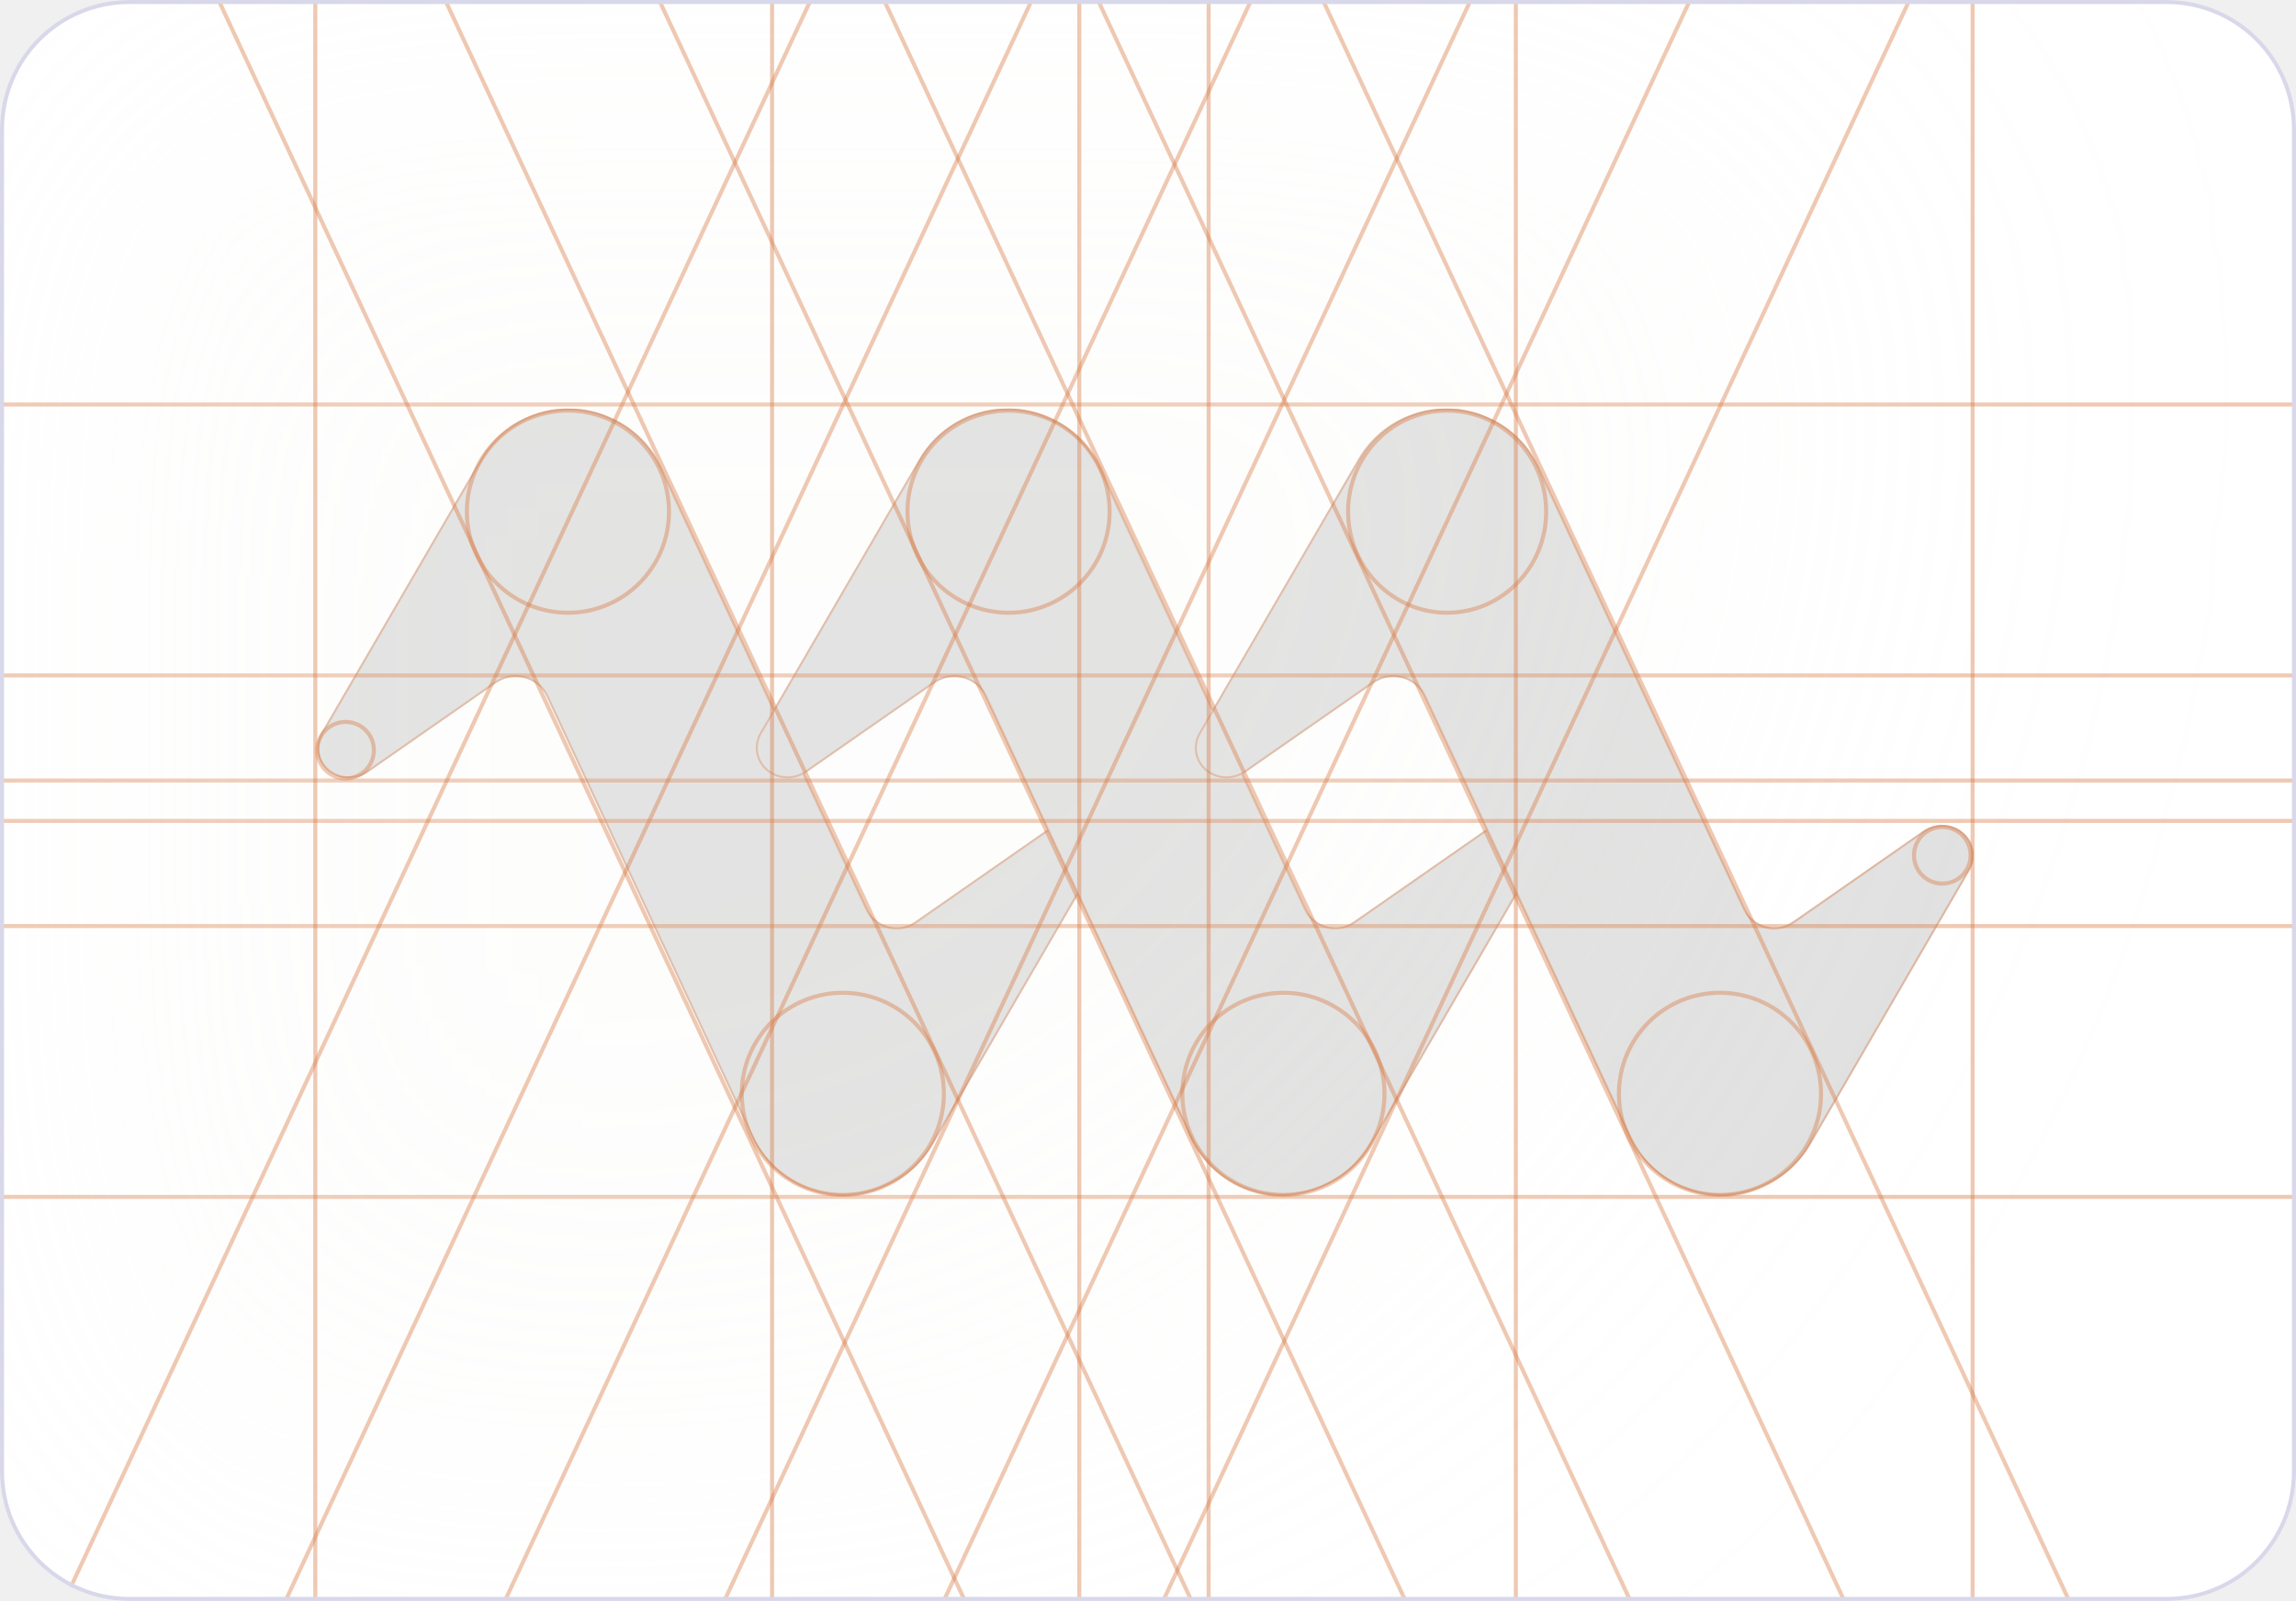
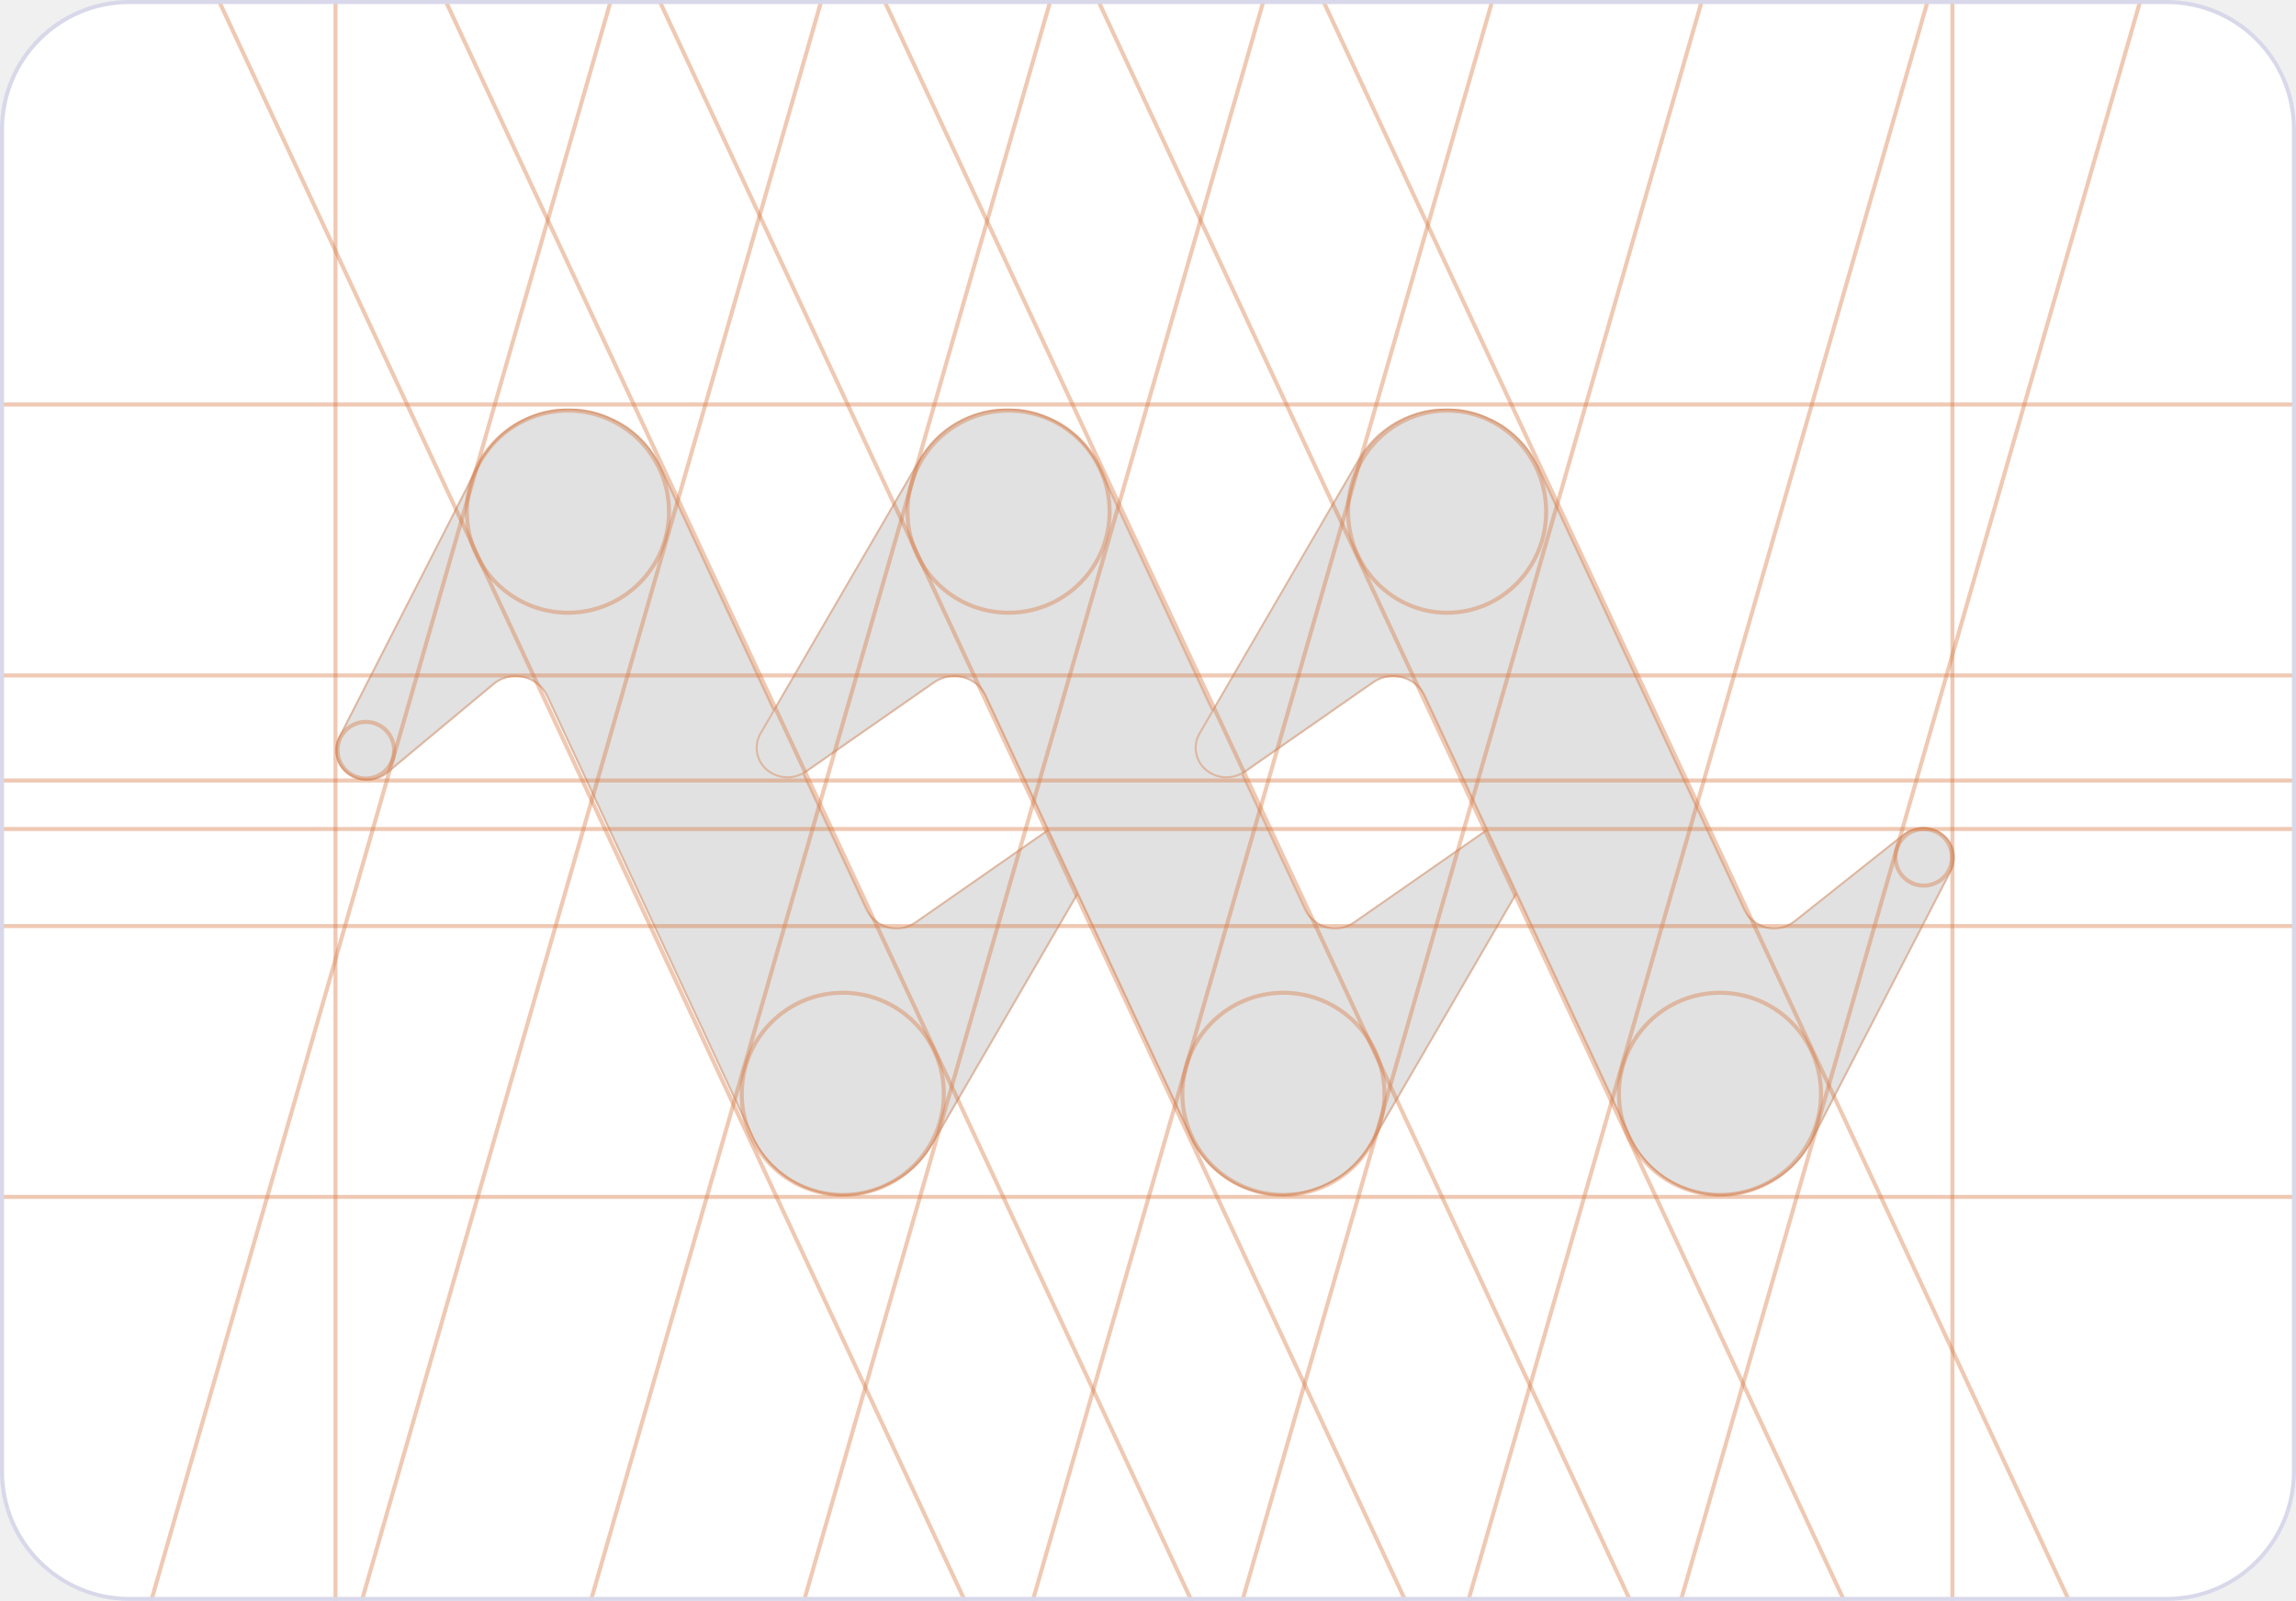
- <svg xmlns="http://www.w3.org/2000/svg" width="568" height="396" viewBox="0 0 568 396" fill="none">
-   <g clip-path="url(#clip0_576_112513)">
-     <rect width="568" height="396" rx="32" fill="white" />
-     <mask id="mask0_576_112513" style="mask-type:luminance" maskUnits="userSpaceOnUse" x="78" y="101" width="411" height="195">
-       <path d="M488.274 101.023H78.461V295.804H488.274V101.023Z" fill="white" />
+ <svg xmlns="http://www.w3.org/2000/svg" id="Layer_1" version="1.1" viewBox="0 0 568 396">
+   <defs>
+     <style>
+       .st0, .st1, .st2, .st3 {
+         fill: none;
+       }
+ 
+       .st4 {
+         mask: url(#mask);
+       }
+ 
+       .st1, .st2 {
+         stroke: #d87943;
+         stroke-opacity: .4;
+       }
+ 
+       .st5 {
+         fill: #fff;
+       }
+ 
+       .st2 {
+         stroke-width: .5px;
+       }
+ 
+       .st6 {
+         fill: #e1e1e1;
+       }
+ 
+       .st3 {
+         stroke: #d8d8ea;
+       }
+ 
+       .st7 {
+         clip-path: url(#clippath);
+       }
+     </style>
+     <clipPath id="clippath">
+       <rect class="st0" width="568" height="396" rx="32" ry="32" />
+     </clipPath>
+     <mask id="mask" x="78.46" y="101.02" width="409.81" height="194.78" maskUnits="userSpaceOnUse">
+       <g id="mask0_576_112513">
+         <path class="st5" d="M488.27,101.02H78.46v194.78h409.81V101.02Z" />
+       </g>
    </mask>
-     <g mask="url(#mask0_576_112513)">
-       <path d="M118.885 113.55C125.668 101.922 140.074 97.917 151.638 103.537C151.703 103.537 151.832 103.602 151.896 103.666C151.961 103.666 152.026 103.666 152.09 103.731C157 106.121 161.135 110.191 163.59 115.488L214.561 224.796C216.693 229.318 222.313 230.804 226.383 227.961L258.684 205.48C261.721 203.413 265.726 203.542 268.569 205.932C271.346 208.258 271.992 212.198 270.184 215.299L230.841 283.003C228.063 287.783 223.993 291.272 219.341 293.339C219.277 293.339 219.212 293.404 219.083 293.468C206.615 299.283 191.885 293.856 186.071 281.452L135.229 172.339C133.033 167.558 127.025 165.943 122.696 168.979L90.977 191.073C87.94 193.141 83.935 193.012 81.092 190.621C78.314 188.296 77.668 184.355 79.477 181.254L118.885 113.55Z" fill="#E1E1E1" />
-       <path d="M119.101 113.677C125.816 102.164 140.08 98.198 151.528 103.762L151.58 103.787H151.623C151.631 103.79 151.642 103.794 151.655 103.801C151.67 103.808 151.685 103.817 151.697 103.825C151.71 103.834 151.717 103.84 151.72 103.843L151.793 103.916H151.922L151.943 103.938L151.98 103.956C156.84 106.322 160.932 110.35 163.362 115.594H163.363L214.334 224.901L214.335 224.902C216.533 229.564 222.329 231.098 226.526 228.167L258.824 205.686L258.825 205.687C261.772 203.68 265.653 203.808 268.407 206.123L268.408 206.124C271.007 208.3 271.675 211.939 270.125 214.89L269.968 215.174L230.625 282.877C227.88 287.6 223.862 291.048 219.27 293.097C219.194 293.112 219.135 293.148 219.107 293.165C219.057 293.195 219.025 293.217 218.974 293.243C206.825 298.906 192.509 293.79 186.574 281.917L186.298 281.346L135.456 172.233C133.194 167.311 127.008 165.649 122.553 168.774L90.834 190.868C87.98 192.81 84.248 192.751 81.515 190.641L81.253 190.43C78.654 188.254 77.986 184.614 79.536 181.663L79.693 181.38L119.1 113.676L119.101 113.677Z" stroke="#D87943" stroke-opacity="0.4" stroke-width="0.5" />
-       <path d="M227.393 113.55C234.176 101.922 248.582 97.917 260.146 103.537C260.211 103.537 260.34 103.602 260.405 103.666C260.469 103.666 260.534 103.666 260.598 103.731C265.508 106.121 269.643 110.191 272.098 115.488L323.069 224.796C325.201 229.318 330.821 230.804 334.891 227.961L367.192 205.48C370.229 203.413 374.234 203.542 377.077 205.932C379.854 208.258 380.5 212.198 378.692 215.299L339.349 283.003C336.571 287.783 332.501 291.272 327.849 293.339C327.785 293.339 327.72 293.404 327.591 293.468C315.123 299.283 300.393 293.856 294.579 281.452L243.737 172.339C241.541 167.558 235.533 165.943 231.204 168.979L199.484 191.073C196.448 193.141 192.443 193.012 189.6 190.621C186.822 188.296 186.176 184.355 187.985 181.254L227.393 113.55Z" fill="#E1E1E1" />
-       <path d="M227.608 113.677C234.324 102.164 248.588 98.197 260.037 103.762L260.089 103.787H260.131C260.138 103.79 260.15 103.794 260.163 103.801C260.178 103.808 260.193 103.817 260.205 103.825C260.218 103.834 260.225 103.84 260.228 103.843L260.301 103.916H260.431L260.451 103.938L260.489 103.956C265.196 106.248 269.184 110.1 271.638 115.105L271.871 115.594L322.843 224.901V224.902C325.041 229.564 330.836 231.097 335.033 228.166L335.034 228.167L367.332 205.686L367.333 205.687C370.28 203.68 374.162 203.807 376.916 206.123V206.124C379.515 208.3 380.183 211.939 378.633 214.89L378.476 215.174L339.133 282.877C336.388 287.6 332.37 291.048 327.777 293.097C327.702 293.112 327.644 293.148 327.616 293.165C327.566 293.195 327.533 293.217 327.481 293.243C315.333 298.906 301.017 293.79 295.082 281.917L294.806 281.346L243.964 172.233C241.701 167.311 235.516 165.649 231.061 168.774L199.342 190.868C196.487 192.81 192.756 192.751 190.022 190.641L189.761 190.43C187.162 188.254 186.494 184.614 188.044 181.663L188.201 181.38L227.607 113.676L227.608 113.677Z" stroke="#D87943" stroke-opacity="0.4" stroke-width="0.5" />
-       <path d="M336.002 113.55C342.785 101.922 357.192 97.917 368.755 103.537C368.82 103.537 368.949 103.602 369.014 103.666C369.078 103.666 369.143 103.666 369.208 103.731C374.117 106.121 378.252 110.191 380.707 115.488L431.678 224.796C433.81 229.318 439.431 230.804 443.501 227.961L475.802 205.48C478.838 203.413 482.843 203.542 485.686 205.932C488.464 208.258 489.11 212.198 487.301 215.299L447.958 283.003C445.18 287.783 441.11 291.272 436.459 293.339C436.394 293.339 436.33 293.404 436.2 293.468C423.732 299.283 409.003 293.856 403.189 281.452L352.346 172.339C350.15 167.558 344.142 165.943 339.814 168.979L308.094 191.073C305.057 193.141 301.052 193.012 298.21 190.621C295.432 188.296 294.786 184.355 296.595 181.254L336.002 113.55Z" fill="#E1E1E1" />
-       <path d="M336.218 113.677C342.934 102.164 357.198 98.197 368.646 103.762L368.698 103.787H368.74C368.748 103.79 368.759 103.794 368.772 103.801C368.787 103.808 368.802 103.817 368.814 103.825C368.827 103.834 368.834 103.84 368.837 103.843L368.91 103.916H369.04L369.061 103.938L369.099 103.956C373.806 106.248 377.793 110.1 380.247 115.105L380.48 115.594L431.452 224.901V224.902C433.65 229.564 439.446 231.097 443.643 228.166L443.644 228.167L475.941 205.686L475.942 205.687C478.889 203.68 482.771 203.807 485.525 206.123V206.124C488.124 208.3 488.792 211.939 487.242 214.89L487.085 215.174L447.742 282.877C444.998 287.6 440.979 291.048 436.387 293.097C436.311 293.112 436.253 293.148 436.226 293.165C436.175 293.195 436.143 293.217 436.091 293.243C423.942 298.906 409.626 293.79 403.691 281.917L403.415 281.346L352.573 172.233C350.311 167.311 344.125 165.649 339.67 168.774L307.951 190.868C305.097 192.81 301.365 192.751 298.632 190.641L298.37 190.43C295.771 188.254 295.103 184.614 296.653 181.663L296.811 181.38L336.217 113.676L336.218 113.677Z" stroke="#D87943" stroke-opacity="0.4" stroke-width="0.5" />
+   </defs>
+   <g class="st7">
+     <g>
+       <rect class="st5" x=".5" y=".5" width="568" height="396" rx="32" ry="32" />
+       <g class="st4">
+         <g>
+           <path class="st6" d="M118.89,113.55c6.78-11.63,21.19-15.63,32.75-10.01.07,0,.19.06.26.13.07,0,.13,0,.19.07,4.91,2.39,9.04,6.46,11.5,11.76l50.97,109.31c2.13,4.52,7.75,6.01,11.82,3.16l32.3-22.48c3.04-2.07,7.04-1.94,9.89.45,2.78,2.33,3.42,6.27,1.61,9.37l-39.34,67.7c-2.78,4.78-6.85,8.27-11.5,10.34-.06,0-.13.07-.26.13-12.47,5.82-27.2.39-33.01-12.02l-50.84-109.11c-2.2-4.78-8.2-6.4-12.53-3.36l-27.26,22.72c-3.04,2.07-7.04,1.94-9.88-.45-2.78-2.32-3.42-6.27-1.62-9.37l34.94-68.33Z" />
+           <path class="st2" d="M119.1,113.68c6.72-11.51,20.98-15.48,32.43-9.92l.05.03h.04s.02,0,.03.01c.01,0,.03.02.04.02.01,0,.02.01.02.02l.07.07h.13l.02.02.04.02c4.86,2.37,8.95,6.39,11.38,11.64h0l50.97,109.31h0c2.2,4.66,7.99,6.2,12.19,3.27l32.3-22.48h0c2.95-2.01,6.83-1.88,9.58.44h0c2.6,2.18,3.27,5.82,1.72,8.77l-.16.28-39.34,67.7c-2.74,4.72-6.76,8.17-11.35,10.22-.08.02-.14.05-.16.07-.05.03-.08.05-.13.08-12.15,5.66-26.46.55-32.4-11.33l-.28-.57-50.84-109.11c-2.26-4.92-8.45-6.58-12.9-3.46l-27.21,22.64c-2.85,1.94-6.59,1.88-9.32-.23l-.26-.21c-2.6-2.18-3.27-5.82-1.72-8.77l.16-.28,34.9-68.25h0Z" />
+           <path class="st6" d="M227.39,113.55c6.78-11.63,21.19-15.63,32.75-10.01.07,0,.19.06.26.13.06,0,.13,0,.19.07,4.91,2.39,9.05,6.46,11.5,11.76l50.97,109.31c2.13,4.52,7.75,6.01,11.82,3.16l32.3-22.48c3.04-2.07,7.04-1.94,9.89.45,2.78,2.33,3.42,6.27,1.61,9.37l-39.34,67.7c-2.78,4.78-6.85,8.27-11.5,10.34-.06,0-.13.07-.26.13-12.47,5.82-27.2.39-33.01-12.02l-50.84-109.11c-2.2-4.78-8.2-6.4-12.53-3.36l-31.72,22.09c-3.04,2.07-7.04,1.94-9.88-.45-2.78-2.32-3.42-6.27-1.62-9.37l39.41-67.7Z" />
+           <path class="st2" d="M227.61,113.68c6.72-11.51,20.98-15.48,32.43-9.92l.05.03h.04s.02,0,.03.01c.02,0,.03.02.04.02.01,0,.02.01.02.02l.07.07h.13l.02.02.04.02c4.71,2.29,8.69,6.14,11.15,11.15l.23.49,50.97,109.31h0c2.2,4.66,7.99,6.2,12.19,3.26h0s32.3-22.48,32.3-22.48h0c2.95-2.01,6.83-1.88,9.58.44h0c2.6,2.18,3.27,5.82,1.72,8.77l-.16.28-39.34,67.7c-2.74,4.72-6.76,8.17-11.36,10.22-.08.02-.13.05-.16.07-.05.03-.08.05-.14.08-12.15,5.66-26.46.55-32.4-11.33l-.28-.57-50.84-109.11c-2.26-4.92-8.45-6.58-12.9-3.46l-31.72,22.09c-2.85,1.94-6.59,1.88-9.32-.23l-.26-.21c-2.6-2.18-3.27-5.82-1.72-8.77l.16-.28,39.41-67.7h0Z" />
+           <path class="st6" d="M336,113.55c6.78-11.63,21.19-15.63,32.75-10.01.07,0,.19.06.26.13.06,0,.13,0,.19.07,4.91,2.39,9.04,6.46,11.5,11.76l50.97,109.31c2.13,4.52,7.75,6.01,11.82,3.16l27.63-21.93c3.04-2.07,7.04-1.94,9.88.45,2.78,2.33,3.42,6.27,1.61,9.37l-34.67,67.16c-2.78,4.78-6.85,8.27-11.5,10.34-.07,0-.13.07-.26.13-12.47,5.82-27.2.39-33.01-12.02l-50.84-109.11c-2.2-4.78-8.2-6.4-12.53-3.36l-31.72,22.09c-3.04,2.07-7.04,1.94-9.88-.45-2.78-2.32-3.42-6.27-1.61-9.37l39.41-67.7Z" />
+           <path class="st2" d="M336.22,113.68c6.72-11.51,20.98-15.48,32.43-9.92l.05.03h.04s.02,0,.03.01c.01,0,.03.02.04.02.01,0,.02.01.02.02l.07.07h.13l.02.02.04.02c4.71,2.29,8.69,6.14,11.15,11.15l.23.49,50.97,109.31h0c2.2,4.66,7.99,6.2,12.19,3.26h0s27.62-21.93,27.62-21.93h0c2.95-2.01,6.83-1.88,9.58.44h0c2.6,2.18,3.27,5.82,1.72,8.77l-.16.28-34.67,67.15c-2.74,4.72-6.76,8.17-11.36,10.22-.08.02-.13.05-.16.07-.05.03-.08.05-.14.08-12.15,5.66-26.46.55-32.4-11.33l-.28-.57-50.84-109.11c-2.26-4.92-8.45-6.58-12.9-3.46l-31.72,22.09c-2.85,1.94-6.59,1.88-9.32-.23l-.26-.21c-2.6-2.18-3.27-5.82-1.72-8.77l.16-.28,39.41-67.7h0Z" />
+         </g>
+       </g>
+       <path class="st1" d="M-115,296.06h798" />
+       <path class="st1" d="M-115,100.06h798" />
+       <path class="st1" d="M-115,193.06h798" />
+       <path class="st1" d="M-115,205.06h798" />
+       <path class="st1" d="M-115,167.06h798" />
+       <path class="st1" d="M-115,229.06h798" />
+       <path class="st1" d="M83-78.94V491.06" />
+       <path class="st1" d="M-10.18-137.75l312.17,669.44" />
+       <path class="st1" d="M45.62-138.34l312.17,669.44" />
+       <path class="st1" d="M98.54-138.34l312.17,669.44" />
+       <path class="st1" d="M154.17-138.34l312.17,669.44" />
+       <path class="st1" d="M207.09-138.34l312.16,669.44" />
+       <path class="st1" d="M262.73-138.34l312.17,669.44" />
+       <path class="st1" d="M483-77.94V491.06" />
+       <circle class="st1" cx="140.5" cy="126.56" r="25" />
+       <circle class="st1" cx="90.5" cy="185.56" r="7" />
+       <circle class="st1" cx="475.91" cy="212.06" r="7" />
+       <circle class="st1" cx="208.5" cy="270.56" r="25" />
+       <circle class="st1" cx="249.5" cy="126.56" r="25" />
+       <path class="st1" d="M358,101.56c13.54,0,24.5,11.2,24.5,25s-10.96,25-24.5,25-24.5-11.2-24.5-25,10.96-25,24.5-25Z" />
+       <circle class="st1" cx="317.5" cy="270.56" r="25" />
+       <circle class="st1" cx="425.5" cy="270.56" r="25" />
+       <g>
+         <path class="st1" d="M321.87,539.91l203.93-709.94" />
+         <path class="st1" d="M263.48,548.62L467.41-161.32" />
+         <path class="st1" d="M209.22,557.02L413.15-152.92" />
+         <path class="st1" d="M150.25,565.32L354.18-144.62" />
+         <path class="st1" d="M95.01,574.04L298.94-135.9" />
+         <path class="st1" d="M36.01,582.19L239.94-127.75" />
+         <path class="st1" d="M-12.96,571.31L190.97-138.63" />
+         <path class="st1" d="M382.39,512.25l203.93-709.94" />
+       </g>
    </g>
-     <path d="M-115 296.062H683" stroke="#D87943" stroke-opacity="0.4" />
-     <path d="M-115 100.062H683" stroke="#D87943" stroke-opacity="0.4" />
-     <path d="M-115 193.062H683" stroke="#D87943" stroke-opacity="0.4" />
-     <path d="M-115 203.062H683" stroke="#D87943" stroke-opacity="0.4" />
-     <path d="M-115 167.062H683" stroke="#D87943" stroke-opacity="0.4" />
-     <path d="M-115 229.062H683" stroke="#D87943" stroke-opacity="0.4" />
-     <g opacity="0.14" filter="url(#filter0_f_576_112513)">
-       <path d="M435 87.5C435 249.596 304.715 381 144 381C-16.715 381 -147 249.596 -147 87.5C-147 -74.596 -16.715 -206 144 -206C304.715 -206 435 -74.596 435 87.5Z" fill="#F3F1ED" />
-       <path d="M144 -205.5C304.435 -205.5 434.5 -74.323 434.5 87.5C434.5 249.323 304.435 380.5 144 380.5C-16.435 380.5 -146.5 249.323 -146.5 87.5C-146.5 -74.323 -16.435 -205.5 144 -205.5Z" stroke="#D87943" stroke-opacity="0.4" />
-     </g>
-     <path d="M78 -78.938V491.062" stroke="#D87943" stroke-opacity="0.4" />
-     <path d="M-10.453 -138.344L301.712 531.098" stroke="#D87943" stroke-opacity="0.4" />
-     <path d="M45.617 -138.344L357.783 531.098" stroke="#D87943" stroke-opacity="0.4" />
-     <path d="M98.539 -138.344L410.705 531.098" stroke="#D87943" stroke-opacity="0.4" />
-     <path d="M154.172 -138.344L466.337 531.098" stroke="#D87943" stroke-opacity="0.4" />
-     <path d="M207.094 -138.344L519.259 531.098" stroke="#D87943" stroke-opacity="0.4" />
-     <path d="M262.734 -138.344L574.9 531.098" stroke="#D87943" stroke-opacity="0.4" />
-     <path d="M265.07 -138.344L-47.095 531.098" stroke="#D87943" stroke-opacity="0.4" />
-     <path d="M319.781 -138.344L7.616 531.098" stroke="#D87943" stroke-opacity="0.4" />
-     <path d="M374.062 -138.344L61.897 531.098" stroke="#D87943" stroke-opacity="0.4" />
-     <path d="M428.344 -138.344L116.178 531.098" stroke="#D87943" stroke-opacity="0.4" />
-     <path d="M482.617 -138.344L170.452 531.098" stroke="#D87943" stroke-opacity="0.4" />
-     <path d="M536.898 -138.344L224.733 531.098" stroke="#D87943" stroke-opacity="0.4" />
-     <path d="M191 -77.938V491.062" stroke="#D87943" stroke-opacity="0.4" />
-     <path d="M267 -77.938V491.062" stroke="#D87943" stroke-opacity="0.4" />
-     <path d="M375 -77.938V491.062" stroke="#D87943" stroke-opacity="0.4" />
-     <path d="M299 -77.938V491.062" stroke="#D87943" stroke-opacity="0.4" />
-     <path d="M488 -77.938V491.062" stroke="#D87943" stroke-opacity="0.4" />
-     <circle cx="140.5" cy="126.562" r="25" stroke="#D87943" stroke-opacity="0.4" />
-     <circle cx="85.5" cy="185.562" r="7" stroke="#D87943" stroke-opacity="0.4" />
-     <circle cx="480.5" cy="211.562" r="7" stroke="#D87943" stroke-opacity="0.4" />
-     <circle cx="208.5" cy="270.562" r="25" stroke="#D87943" stroke-opacity="0.4" />
-     <circle cx="249.5" cy="126.562" r="25" stroke="#D87943" stroke-opacity="0.4" />
-     <path d="M358 101.562C371.541 101.562 382.5 112.765 382.5 126.562C382.5 140.36 371.541 151.562 358 151.562C344.459 151.562 333.5 140.36 333.5 126.562C333.5 112.765 344.459 101.562 358 101.562Z" stroke="#D87943" stroke-opacity="0.4" />
-     <circle cx="317.5" cy="270.562" r="25" stroke="#D87943" stroke-opacity="0.4" />
-     <circle cx="425.5" cy="270.562" r="25" stroke="#D87943" stroke-opacity="0.4" />
  </g>
-   <rect x="0.5" y="0.5" width="567" height="395" rx="31.5" stroke="#D8D8EA" />
-   <defs>
-     <filter id="filter0_f_576_112513" x="-513" y="-572" width="1314" height="1319" filterUnits="userSpaceOnUse" color-interpolation-filters="sRGB">
-       <feFlood flood-opacity="0" result="BackgroundImageFix" />
-       <feBlend mode="normal" in="SourceGraphic" in2="BackgroundImageFix" result="shape" />
-       <feGaussianBlur stdDeviation="183" result="effect1_foregroundBlur_576_112513" />
-     </filter>
-     <clipPath id="clip0_576_112513">
-       <rect width="568" height="396" rx="32" fill="white" />
-     </clipPath>
-   </defs>
+   <rect class="st3" x=".5" y=".5" width="567" height="395" rx="31.5" ry="31.5" />
</svg>
